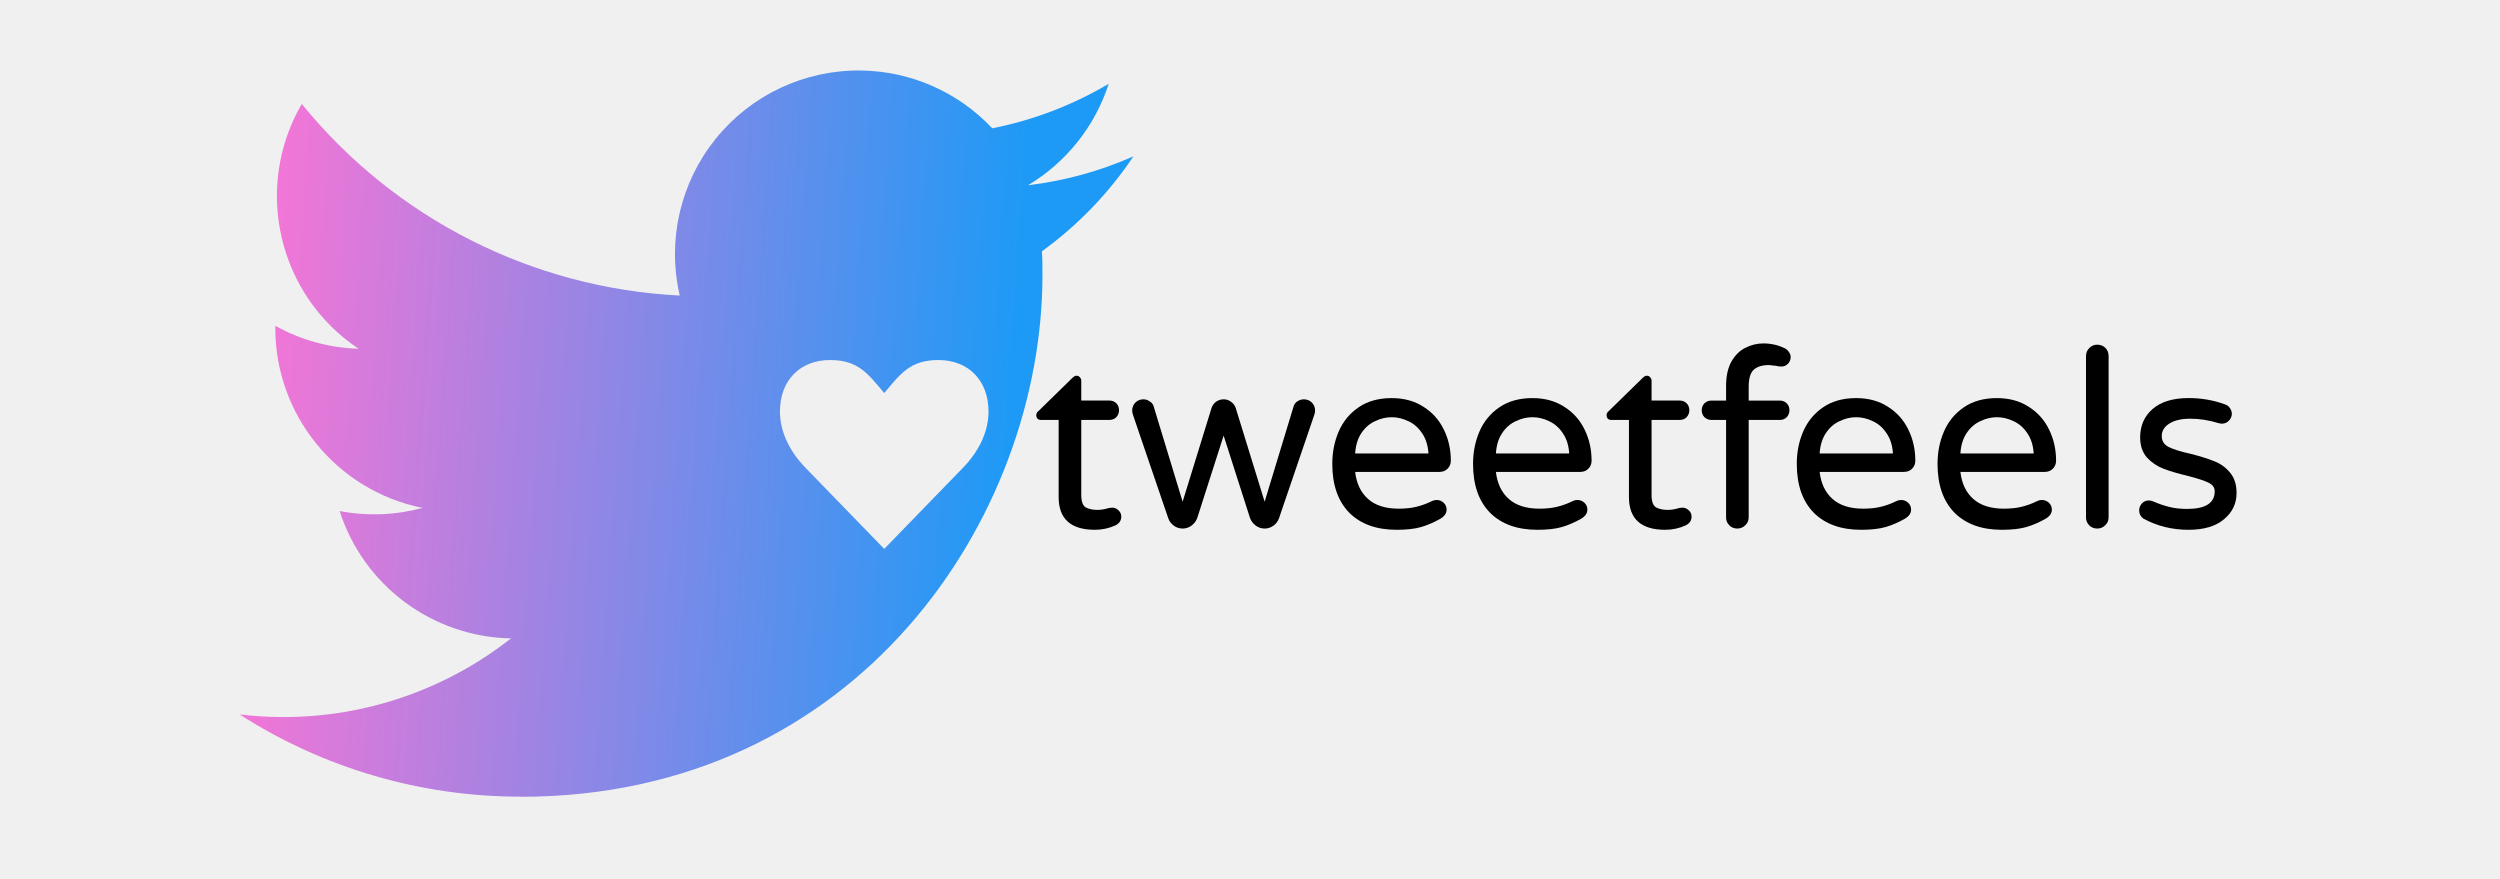
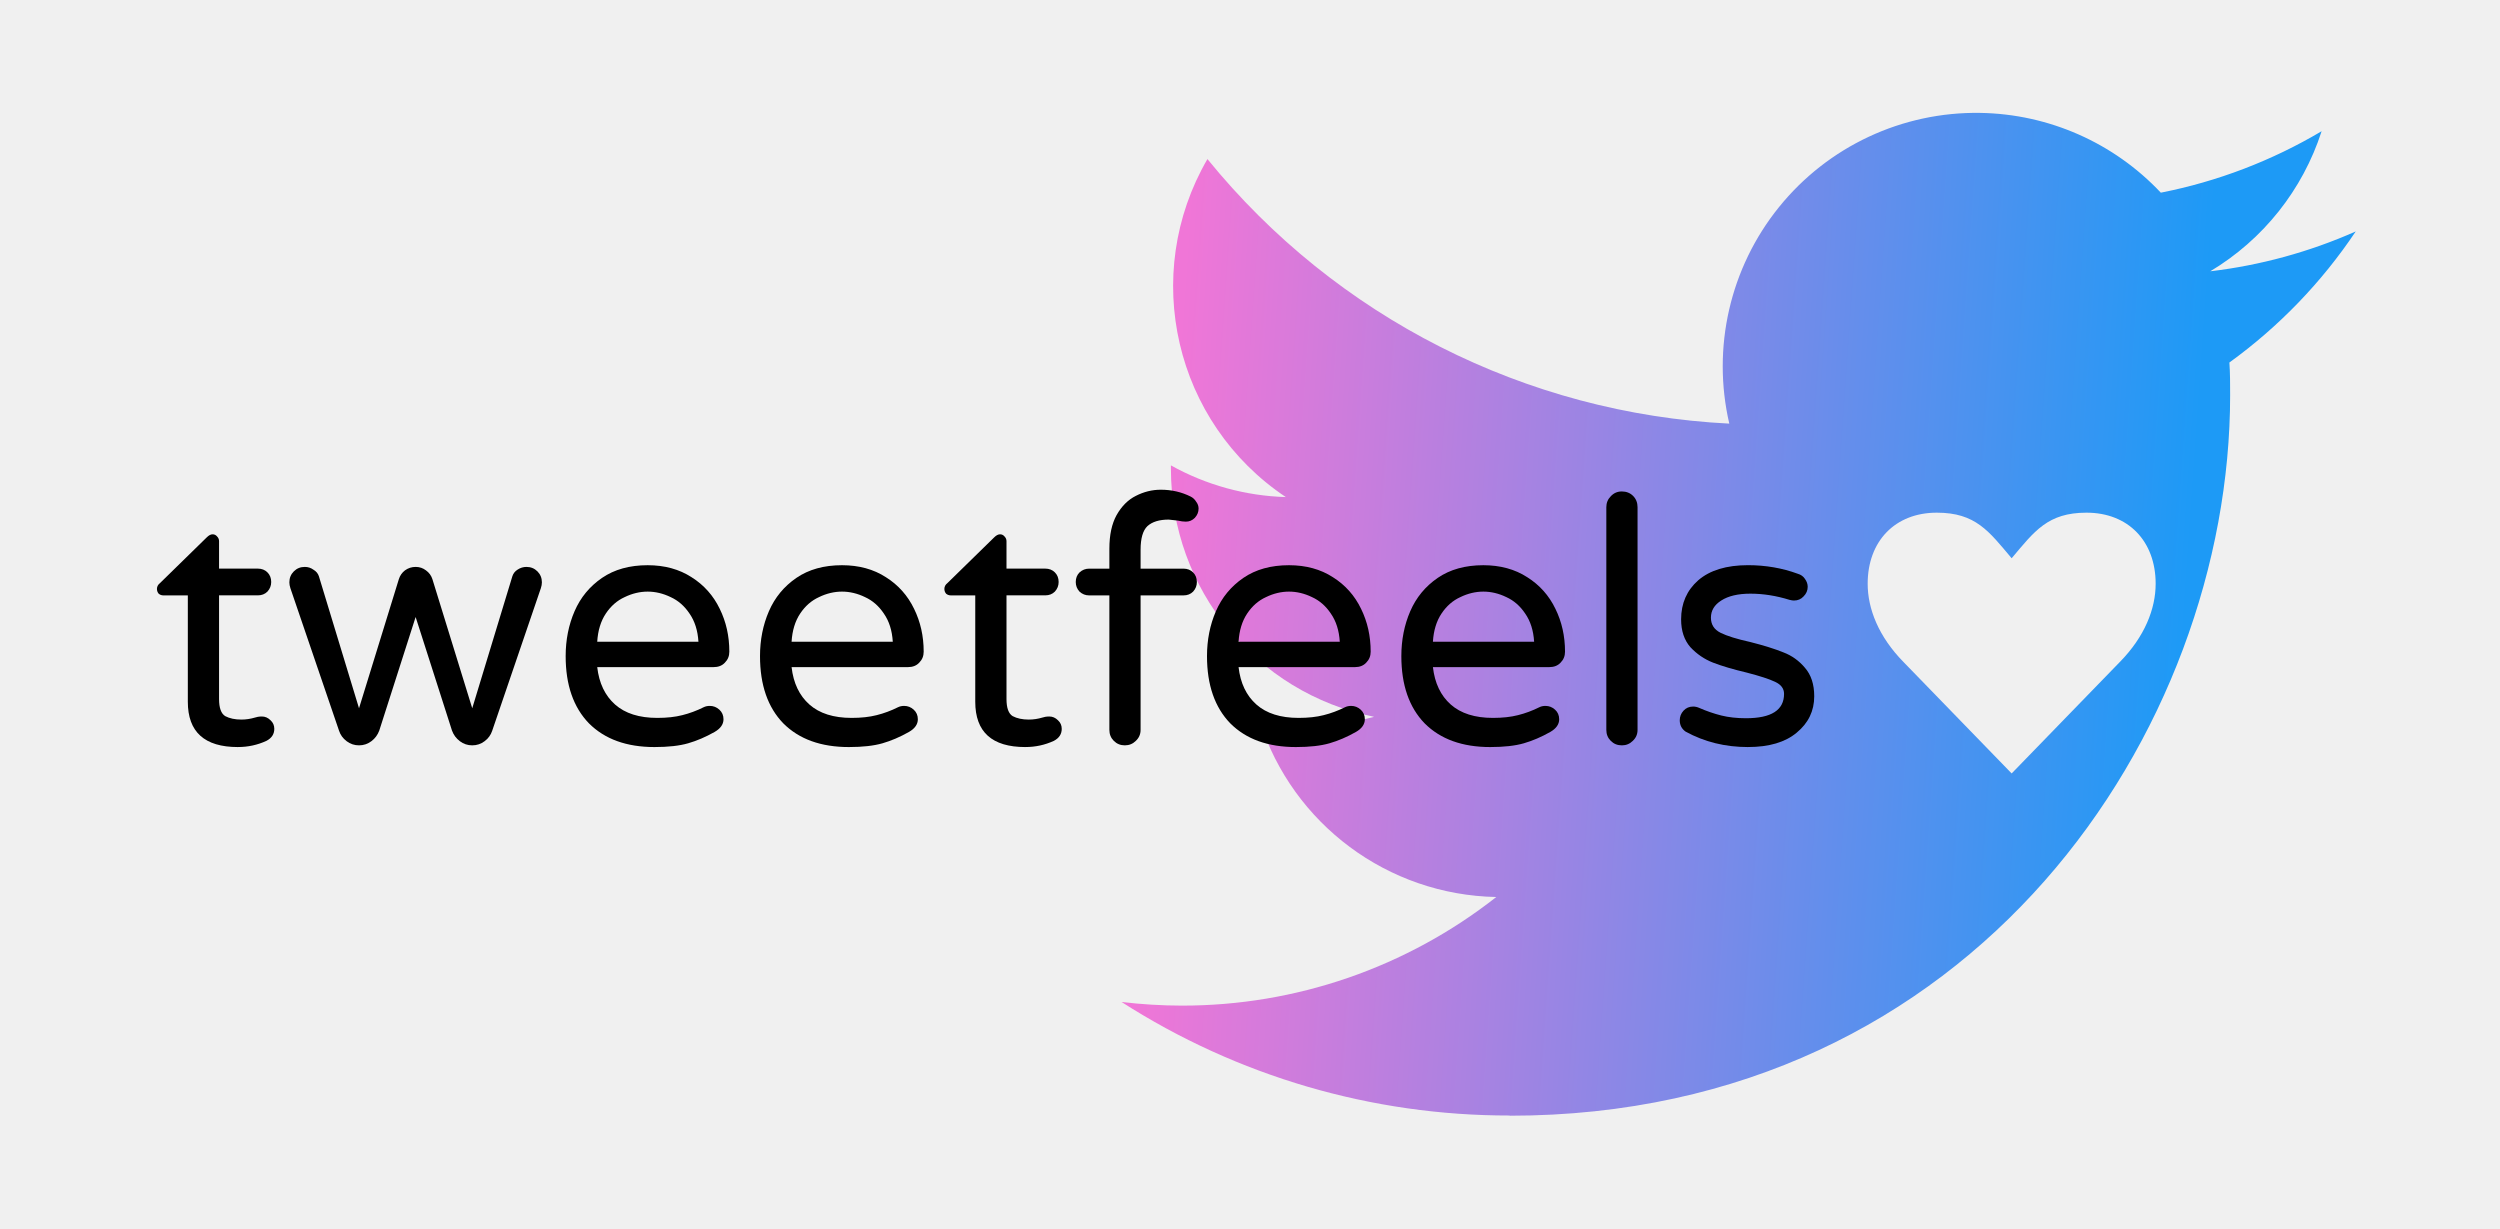
- <svg xmlns="http://www.w3.org/2000/svg" xmlns:xlink="http://www.w3.org/1999/xlink" width="185mm" height="65mm" viewBox="0 0 185 65" version="1.1" id="svg8">
+ <svg xmlns="http://www.w3.org/2000/svg" xmlns:xlink="http://www.w3.org/1999/xlink" width="133.986mm" height="65.833mm" viewBox="0 0 133.986 65.833" version="1.1" id="svg8">
  <defs id="defs2">
    <linearGradient id="linearGradient3793">
      <stop style="stop-color:#1d9af6;stop-opacity:1" offset="0" id="stop3789" />
      <stop style="stop-color:#f076d7;stop-opacity:1" offset="1" id="stop3791" />
    </linearGradient>
    <style id="style3688">.cls-1{fill:none;}.cls-2{fill:#1da1f2;}</style>
    <linearGradient xlink:href="#linearGradient3793" id="linearGradient3795" x1="291.647" y1="184.286" x2="85" y2="169.86" gradientUnits="userSpaceOnUse" gradientTransform="translate(-8.000001,-78.74013)" />
  </defs>
-   <g id="layer1" transform="translate(-4.382293,-113.8222)">
+   <g id="layer1" transform="translate(-58.84876,-112.9888)">
    <text xml:space="preserve" style="font-style:normal;font-variant:normal;font-weight:normal;font-stretch:normal;font-size:10.583px;line-height:125%;font-family:sans-serif;-inkscape-font-specification:sans-serif;letter-spacing:0px;word-spacing:0px;fill:#000000;fill-opacity:1;stroke:none;stroke-width:0.265px;stroke-linecap:butt;stroke-linejoin:miter;stroke-opacity:1" x="27.214" y="33.551" id="text3686">
-       <tspan id="tspan3684" x="27.214" y="43.206" style="font-style:normal;font-variant:normal;font-weight:normal;font-stretch:normal;font-family:sans-serif;-inkscape-font-specification:sans-serif;stroke-width:0.265px" />
+       <tspan id="tspan3684" x="27.214" y="33.551" style="font-style:normal;font-variant:normal;font-weight:normal;font-stretch:normal;font-family:sans-serif;-inkscape-font-specification:sans-serif;stroke-width:0.265px" />
    </text>
-     <g id="g3706" transform="matrix(0.2645833,0,0,0.2645833,2.265626,92.98886)">
+     <g id="g3706" transform="matrix(0.2645833,0,0,0.2645833,99.11309,92.98886)">
      <rect id="rect3694" height="400" width="400" class="cls-1" x="0" y="0" style="fill:none" />
-       <path style="fill:url(#linearGradient3795);fill-opacity:1" d="M 240.945 19.719 A 51.34 51.34 0 0 0 190.109 82.66 A 145.62 145.62 0 0 1 84.4 29.07 A 51.33 51.33 0 0 0 100.279 97.539 A 50.91 50.91 0 0 1 77 91.119 L 77 91.77 A 51.31 51.31 0 0 0 118.15 142.051 A 51.21 51.21 0 0 1 94.99 142.93 A 51.35 51.35 0 0 0 142.91 178.551 A 102.92 102.92 0 0 1 79.211 200.551 A 104.41 104.41 0 0 1 67 199.811 A 145.21 145.21 0 0 0 145.619 222.811 L 145.619 222.85 C 239.959 222.85 291.561 144.69 291.561 76.91 C 291.561 74.69 291.56 72.479 291.41 70.279 A 104.36 104.36 0 0 0 317 43.73 A 102.38 102.38 0 0 1 287.539 51.801 A 51.47 51.47 0 0 0 310.09 23.43 A 102.79 102.79 0 0 1 277.52 35.879 A 51.34 51.34 0 0 0 240.945 19.719 z M 232.146 100.697 C 240.014 100.697 242.699 104.471 247.305 109.932 C 251.91 104.471 254.597 100.697 262.465 100.697 C 270.908 100.697 276.473 106.455 276.473 115.094 C 276.473 120.158 274.267 125.817 269.182 130.98 L 247.305 153.52 L 225.43 130.98 C 220.345 125.817 218.139 120.158 218.139 115.094 C 218.139 106.455 223.703 100.697 232.146 100.697 z " transform="translate(8.000001,78.74013)" id="path3696" />
+       <path style="fill:url(#linearGradient3795);fill-opacity:1" d="M 240.945,19.719 A 51.34,51.34 0 0 0 190.109,82.66 145.62,145.62 0 0 1 84.4,29.07 51.33,51.33 0 0 0 100.279,97.539 50.91,50.91 0 0 1 77,91.119 l 0,0.65 a 51.31,51.31 0 0 0 41.15,50.281 51.21,51.21 0 0 1 -23.16,0.879 51.35,51.35 0 0 0 47.92,35.621 102.92,102.92 0 0 1 -63.699,22 A 104.41,104.41 0 0 1 67,199.811 a 145.21,145.21 0 0 0 78.619,23 l 0,0.039 c 94.34,0 145.941,-78.159 145.941,-145.939 0,-2.22 -3.9e-4,-4.431 -0.15,-6.631 A 104.36,104.36 0 0 0 317,43.73 102.38,102.38 0 0 1 287.539,51.801 51.47,51.47 0 0 0 310.09,23.43 102.79,102.79 0 0 1 277.52,35.879 51.34,51.34 0 0 0 240.945,19.719 Z m -8.799,80.979 c 7.868,0 10.553,3.773 15.158,9.234 4.605,-5.461 7.293,-9.234 15.16,-9.234 8.443,0 14.008,5.758 14.008,14.396 0,5.064 -2.206,10.723 -7.291,15.887 l -21.877,22.539 -21.875,-22.539 c -5.085,-5.163 -7.291,-10.823 -7.291,-15.887 0,-8.639 5.565,-14.396 14.008,-14.396 z" transform="translate(8.000001,78.74013)" id="path3696" />
    </g>
-     <flowRoot xml:space="preserve" id="flowRoot4602" style="font-style:normal;font-variant:normal;font-weight:normal;font-stretch:normal;font-size:40px;line-height:125%;font-family:sans-serif;-inkscape-font-specification:sans-serif;letter-spacing:0px;word-spacing:0px;fill:#000000;fill-opacity:1;stroke:none;stroke-width:1px;stroke-linecap:butt;stroke-linejoin:miter;stroke-opacity:1" transform="scale(0.2645833)">
+     <flowRoot xml:space="preserve" id="flowRoot4602" style="font-style:normal;font-variant:normal;font-weight:normal;font-stretch:normal;font-size:40px;line-height:125%;font-family:sans-serif;-inkscape-font-specification:sans-serif;letter-spacing:0px;word-spacing:0px;fill:#000000;fill-opacity:1;stroke:none;stroke-width:1px;stroke-linecap:butt;stroke-linejoin:miter;stroke-opacity:1" transform="scale(0.2645833,0.2645833)">
      <flowRegion id="flowRegion4604" style="font-style:normal;font-variant:normal;font-weight:normal;font-stretch:normal;font-family:sans-serif;-inkscape-font-specification:sans-serif">
        <rect id="rect4606" width="279.145" height="150.22" x="370.658" y="496.315" style="font-style:normal;font-variant:normal;font-weight:normal;font-stretch:normal;font-family:sans-serif;-inkscape-font-specification:sans-serif" />
      </flowRegion>
      <flowPara id="flowPara4608" />
    </flowRoot>
    <g aria-label="j" transform="scale(0.9829964,1.017298)" style="font-style:normal;font-variant:normal;font-weight:normal;font-stretch:normal;font-size:25.825px;line-height:125%;font-family:'Modern Pictograms';-inkscape-font-specification:'Modern Pictograms';letter-spacing:0px;word-spacing:0px;fill:#ffffff;fill-opacity:1;stroke:none;stroke-width:0.646px;stroke-linecap:butt;stroke-linejoin:miter;stroke-opacity:1" id="text4616" />
  </g>
-   <g id="layer2" style="display:inline" transform="translate(-4.382293,-113.8222)">
-     <g aria-label="tweetfeels" style="font-style:normal;font-variant:normal;font-weight:normal;font-stretch:normal;font-size:9.195px;line-height:125%;font-family:'Modern Pictograms';-inkscape-font-specification:'Modern Pictograms';letter-spacing:0px;word-spacing:0px;fill:#000000;fill-opacity:1;stroke:none;stroke-width:0.23px;stroke-linecap:butt;stroke-linejoin:miter;stroke-opacity:1" id="text4624">
-       <path d="m 85.407,153.027 q -2.685,0 -2.685,-2.427 v -5.701 h -1.306 q -0.147,0 -0.257,-0.092 -0.092,-0.11 -0.092,-0.257 0,-0.184 0.166,-0.313 l 2.501,-2.446 q 0.166,-0.166 0.313,-0.166 0.147,0 0.239,0.11 0.11,0.11 0.11,0.257 v 1.471 h 2.078 q 0.313,0 0.515,0.202 0.202,0.202 0.202,0.515 0,0.294 -0.202,0.515 -0.202,0.202 -0.515,0.202 h -2.078 v 5.554 q 0,0.717 0.331,0.919 0.349,0.184 0.864,0.184 0.368,0 0.736,-0.11 0.074,-0.018 0.147,-0.037 0.092,-0.018 0.221,-0.018 0.257,0 0.46,0.202 0.202,0.184 0.202,0.46 0,0.423 -0.423,0.644 -0.717,0.331 -1.526,0.331 z" style="font-style:normal;font-variant:normal;font-weight:normal;font-stretch:normal;font-size:18.39px;font-family:'Varela Round';-inkscape-font-specification:'Varela Round';stroke-width:0.23px" id="path4785" />
+   <g id="layer2" style="display:inline" transform="translate(-58.84876,-112.9888)">
+     <g aria-label="tweetfeels" style="font-style:normal;font-variant:normal;font-weight:normal;font-stretch:normal;font-size:9.195px;line-height:125%;font-family:'Modern Pictograms';-inkscape-font-specification:'Modern Pictograms';letter-spacing:0px;word-spacing:0px;fill:#000000;fill-opacity:1;stroke:none;stroke-width:0.23px;stroke-linecap:butt;stroke-linejoin:miter;stroke-opacity:1" id="text4624" transform="translate(-13.80695,0)">
+       <path d="m 85.407,153.027 q -2.685,0 -2.685,-2.427 l 0,-5.701 -1.306,0 q -0.147,0 -0.257,-0.092 -0.092,-0.11 -0.092,-0.257 0,-0.184 0.166,-0.313 l 2.501,-2.446 q 0.166,-0.166 0.313,-0.166 0.147,0 0.239,0.11 0.11,0.11 0.11,0.257 l 0,1.471 2.078,0 q 0.313,0 0.515,0.202 0.202,0.202 0.202,0.515 0,0.294 -0.202,0.515 -0.202,0.202 -0.515,0.202 l -2.078,0 0,5.554 q 0,0.717 0.331,0.919 0.349,0.184 0.864,0.184 0.368,0 0.736,-0.11 0.074,-0.018 0.147,-0.037 0.092,-0.018 0.221,-0.018 0.257,0 0.46,0.202 0.202,0.184 0.202,0.46 0,0.423 -0.423,0.644 -0.717,0.331 -1.526,0.331 z" style="font-style:normal;font-variant:normal;font-weight:normal;font-stretch:normal;font-size:18.39px;font-family:'Varela Round';-inkscape-font-specification:'Varela Round';stroke-width:0.23px" id="path4785" />
      <path d="m 91.897,152.935 q -0.368,0 -0.662,-0.221 -0.294,-0.221 -0.405,-0.552 l -2.611,-7.65 q -0.055,-0.166 -0.055,-0.313 0,-0.349 0.239,-0.588 0.239,-0.239 0.588,-0.239 0.257,0 0.46,0.147 0.221,0.129 0.294,0.349 l 2.152,7.08 2.133,-6.914 q 0.092,-0.294 0.331,-0.478 0.257,-0.184 0.57,-0.184 0.313,0 0.552,0.184 0.257,0.184 0.349,0.478 l 2.133,6.914 2.152,-7.08 q 0.074,-0.221 0.276,-0.349 0.221,-0.147 0.478,-0.147 0.349,0 0.588,0.239 0.239,0.239 0.239,0.588 0,0.147 -0.055,0.313 l -2.611,7.65 q -0.11,0.331 -0.405,0.552 -0.294,0.221 -0.662,0.221 -0.368,0 -0.662,-0.221 -0.294,-0.221 -0.423,-0.57 l -1.949,-6.087 -1.949,6.087 q -0.129,0.349 -0.423,0.57 -0.294,0.221 -0.662,0.221 z" style="font-style:normal;font-variant:normal;font-weight:normal;font-stretch:normal;font-size:18.39px;font-family:'Varela Round';-inkscape-font-specification:'Varela Round';stroke-width:0.23px" id="path4787" />
-       <path d="m 107.734,153.027 q -2.244,0 -3.512,-1.269 -1.25,-1.287 -1.25,-3.604 0,-1.306 0.478,-2.409 0.478,-1.103 1.471,-1.784 0.993,-0.68 2.446,-0.68 1.361,0 2.354,0.644 0.993,0.625 1.508,1.692 0.515,1.048 0.515,2.299 0,0.349 -0.239,0.588 -0.221,0.239 -0.607,0.239 h -6.234 q 0.147,1.287 0.956,2.004 0.809,0.717 2.262,0.717 0.772,0 1.342,-0.147 0.588,-0.147 1.14,-0.423 0.147,-0.073 0.331,-0.073 0.294,0 0.515,0.202 0.221,0.202 0.221,0.515 0,0.405 -0.478,0.68 -0.717,0.405 -1.416,0.607 -0.699,0.202 -1.802,0.202 z m 2.354,-5.646 q -0.055,-0.901 -0.478,-1.508 -0.405,-0.607 -1.011,-0.883 -0.607,-0.294 -1.232,-0.294 -0.625,0 -1.232,0.294 -0.607,0.276 -1.011,0.883 -0.405,0.607 -0.46,1.508 z" style="font-style:normal;font-variant:normal;font-weight:normal;font-stretch:normal;font-size:18.39px;font-family:'Varela Round';-inkscape-font-specification:'Varela Round';stroke-width:0.23px" id="path4789" />
-       <path d="m 118.15,153.027 q -2.244,0 -3.512,-1.269 -1.25,-1.287 -1.25,-3.604 0,-1.306 0.478,-2.409 0.478,-1.103 1.471,-1.784 0.993,-0.68 2.446,-0.68 1.361,0 2.354,0.644 0.993,0.625 1.508,1.692 0.515,1.048 0.515,2.299 0,0.349 -0.239,0.588 -0.221,0.239 -0.607,0.239 h -6.234 q 0.147,1.287 0.956,2.004 0.809,0.717 2.262,0.717 0.772,0 1.342,-0.147 0.588,-0.147 1.14,-0.423 0.147,-0.073 0.331,-0.073 0.294,0 0.515,0.202 0.221,0.202 0.221,0.515 0,0.405 -0.478,0.68 -0.717,0.405 -1.416,0.607 -0.699,0.202 -1.802,0.202 z m 2.354,-5.646 q -0.055,-0.901 -0.478,-1.508 -0.405,-0.607 -1.011,-0.883 -0.607,-0.294 -1.232,-0.294 -0.625,0 -1.232,0.294 -0.607,0.276 -1.011,0.883 -0.405,0.607 -0.46,1.508 z" style="font-style:normal;font-variant:normal;font-weight:normal;font-stretch:normal;font-size:18.39px;font-family:'Varela Round';-inkscape-font-specification:'Varela Round';stroke-width:0.23px" id="path4791" />
-       <path d="m 127.609,153.027 q -2.685,0 -2.685,-2.427 v -5.701 h -1.306 q -0.147,0 -0.257,-0.092 -0.092,-0.11 -0.092,-0.257 0,-0.184 0.166,-0.313 l 2.501,-2.446 q 0.166,-0.166 0.313,-0.166 0.147,0 0.239,0.11 0.11,0.11 0.11,0.257 v 1.471 h 2.078 q 0.313,0 0.515,0.202 0.202,0.202 0.202,0.515 0,0.294 -0.202,0.515 -0.202,0.202 -0.515,0.202 h -2.078 v 5.554 q 0,0.717 0.331,0.919 0.349,0.184 0.864,0.184 0.368,0 0.736,-0.11 0.074,-0.018 0.147,-0.037 0.092,-0.018 0.221,-0.018 0.257,0 0.46,0.202 0.202,0.184 0.202,0.46 0,0.423 -0.423,0.644 -0.717,0.331 -1.526,0.331 z" style="font-style:normal;font-variant:normal;font-weight:normal;font-stretch:normal;font-size:18.39px;font-family:'Varela Round';-inkscape-font-specification:'Varela Round';stroke-width:0.23px" id="path4793" />
-       <path d="m 132.939,152.935 q -0.349,0 -0.588,-0.239 -0.239,-0.239 -0.239,-0.588 v -7.209 h -1.085 q -0.294,0 -0.515,-0.202 -0.202,-0.221 -0.202,-0.515 0,-0.313 0.202,-0.515 0.221,-0.202 0.515,-0.202 h 1.085 v -1.067 q 0,-1.103 0.386,-1.802 0.405,-0.717 1.03,-1.03 0.644,-0.331 1.342,-0.331 0.864,0 1.6,0.368 0.184,0.092 0.294,0.276 0.129,0.166 0.129,0.368 0,0.276 -0.202,0.497 -0.202,0.202 -0.478,0.202 -0.202,0 -0.423,-0.055 -0.441,-0.055 -0.497,-0.055 -0.754,0 -1.14,0.349 -0.368,0.349 -0.368,1.269 v 1.011 h 2.299 q 0.313,0 0.515,0.202 0.202,0.202 0.202,0.515 0,0.294 -0.202,0.515 -0.202,0.202 -0.515,0.202 h -2.299 v 7.209 q 0,0.349 -0.257,0.588 -0.239,0.239 -0.588,0.239 z" style="font-style:normal;font-variant:normal;font-weight:normal;font-stretch:normal;font-size:18.39px;font-family:'Varela Round';-inkscape-font-specification:'Varela Round';stroke-width:0.23px" id="path4795" />
-       <path d="m 142.106,153.027 q -2.244,0 -3.512,-1.269 -1.25,-1.287 -1.25,-3.604 0,-1.306 0.478,-2.409 0.478,-1.103 1.471,-1.784 0.993,-0.68 2.446,-0.68 1.361,0 2.354,0.644 0.993,0.625 1.508,1.692 0.515,1.048 0.515,2.299 0,0.349 -0.239,0.588 -0.221,0.239 -0.607,0.239 h -6.234 q 0.147,1.287 0.956,2.004 0.809,0.717 2.262,0.717 0.772,0 1.342,-0.147 0.588,-0.147 1.14,-0.423 0.147,-0.073 0.331,-0.073 0.294,0 0.515,0.202 0.221,0.202 0.221,0.515 0,0.405 -0.478,0.68 -0.717,0.405 -1.416,0.607 -0.699,0.202 -1.802,0.202 z m 2.354,-5.646 q -0.055,-0.901 -0.478,-1.508 -0.405,-0.607 -1.011,-0.883 -0.607,-0.294 -1.232,-0.294 -0.625,0 -1.232,0.294 -0.607,0.276 -1.011,0.883 -0.405,0.607 -0.46,1.508 z" style="font-style:normal;font-variant:normal;font-weight:normal;font-stretch:normal;font-size:18.39px;font-family:'Varela Round';-inkscape-font-specification:'Varela Round';stroke-width:0.23px" id="path4797" />
-       <path d="m 152.522,153.027 q -2.244,0 -3.512,-1.269 -1.25,-1.287 -1.25,-3.604 0,-1.306 0.478,-2.409 0.478,-1.103 1.471,-1.784 0.993,-0.68 2.446,-0.68 1.361,0 2.354,0.644 0.993,0.625 1.508,1.692 0.515,1.048 0.515,2.299 0,0.349 -0.239,0.588 -0.221,0.239 -0.607,0.239 h -6.234 q 0.147,1.287 0.956,2.004 0.809,0.717 2.262,0.717 0.772,0 1.342,-0.147 0.588,-0.147 1.14,-0.423 0.147,-0.073 0.331,-0.073 0.294,0 0.515,0.202 0.221,0.202 0.221,0.515 0,0.405 -0.478,0.68 -0.717,0.405 -1.416,0.607 -0.699,0.202 -1.802,0.202 z m 2.354,-5.646 q -0.055,-0.901 -0.478,-1.508 -0.405,-0.607 -1.011,-0.883 -0.607,-0.294 -1.232,-0.294 -0.625,0 -1.232,0.294 -0.607,0.276 -1.011,0.883 -0.405,0.607 -0.46,1.508 z" style="font-style:normal;font-variant:normal;font-weight:normal;font-stretch:normal;font-size:18.39px;font-family:'Varela Round';-inkscape-font-specification:'Varela Round';stroke-width:0.23px" id="path4799" />
-       <path d="m 159.573,152.935 q -0.349,0 -0.588,-0.239 -0.239,-0.239 -0.239,-0.588 v -11.935 q 0,-0.349 0.239,-0.588 0.239,-0.257 0.588,-0.257 0.368,0 0.607,0.239 0.239,0.239 0.239,0.607 v 11.935 q 0,0.349 -0.257,0.588 -0.239,0.239 -0.588,0.239 z" style="font-style:normal;font-variant:normal;font-weight:normal;font-stretch:normal;font-size:18.39px;font-family:'Varela Round';-inkscape-font-specification:'Varela Round';stroke-width:0.23px" id="path4801" />
+       <path d="m 107.734,153.027 q -2.244,0 -3.512,-1.269 -1.25,-1.287 -1.25,-3.604 0,-1.306 0.478,-2.409 0.478,-1.103 1.471,-1.784 0.993,-0.68 2.446,-0.68 1.361,0 2.354,0.644 0.993,0.625 1.508,1.692 0.515,1.048 0.515,2.299 0,0.349 -0.239,0.588 -0.221,0.239 -0.607,0.239 l -6.234,0 q 0.147,1.287 0.956,2.004 0.809,0.717 2.262,0.717 0.772,0 1.342,-0.147 0.588,-0.147 1.14,-0.423 0.147,-0.073 0.331,-0.073 0.294,0 0.515,0.202 0.221,0.202 0.221,0.515 0,0.405 -0.478,0.68 -0.717,0.405 -1.416,0.607 -0.699,0.202 -1.802,0.202 z m 2.354,-5.646 q -0.055,-0.901 -0.478,-1.508 -0.405,-0.607 -1.011,-0.883 -0.607,-0.294 -1.232,-0.294 -0.625,0 -1.232,0.294 -0.607,0.276 -1.011,0.883 -0.405,0.607 -0.46,1.508 z" style="font-style:normal;font-variant:normal;font-weight:normal;font-stretch:normal;font-size:18.39px;font-family:'Varela Round';-inkscape-font-specification:'Varela Round';stroke-width:0.23px" id="path4789" />
+       <path d="m 118.15,153.027 q -2.244,0 -3.512,-1.269 -1.25,-1.287 -1.25,-3.604 0,-1.306 0.478,-2.409 0.478,-1.103 1.471,-1.784 0.993,-0.68 2.446,-0.68 1.361,0 2.354,0.644 0.993,0.625 1.508,1.692 0.515,1.048 0.515,2.299 0,0.349 -0.239,0.588 -0.221,0.239 -0.607,0.239 l -6.234,0 q 0.147,1.287 0.956,2.004 0.809,0.717 2.262,0.717 0.772,0 1.342,-0.147 0.588,-0.147 1.14,-0.423 0.147,-0.073 0.331,-0.073 0.294,0 0.515,0.202 0.221,0.202 0.221,0.515 0,0.405 -0.478,0.68 -0.717,0.405 -1.416,0.607 -0.699,0.202 -1.802,0.202 z m 2.354,-5.646 q -0.055,-0.901 -0.478,-1.508 -0.405,-0.607 -1.011,-0.883 -0.607,-0.294 -1.232,-0.294 -0.625,0 -1.232,0.294 -0.607,0.276 -1.011,0.883 -0.405,0.607 -0.46,1.508 z" style="font-style:normal;font-variant:normal;font-weight:normal;font-stretch:normal;font-size:18.39px;font-family:'Varela Round';-inkscape-font-specification:'Varela Round';stroke-width:0.23px" id="path4791" />
+       <path d="m 127.609,153.027 q -2.685,0 -2.685,-2.427 l 0,-5.701 -1.306,0 q -0.147,0 -0.257,-0.092 -0.092,-0.11 -0.092,-0.257 0,-0.184 0.166,-0.313 l 2.501,-2.446 q 0.166,-0.166 0.313,-0.166 0.147,0 0.239,0.11 0.11,0.11 0.11,0.257 l 0,1.471 2.078,0 q 0.313,0 0.515,0.202 0.202,0.202 0.202,0.515 0,0.294 -0.202,0.515 -0.202,0.202 -0.515,0.202 l -2.078,0 0,5.554 q 0,0.717 0.331,0.919 0.349,0.184 0.864,0.184 0.368,0 0.736,-0.11 0.074,-0.018 0.147,-0.037 0.092,-0.018 0.221,-0.018 0.257,0 0.46,0.202 0.202,0.184 0.202,0.46 0,0.423 -0.423,0.644 -0.717,0.331 -1.526,0.331 z" style="font-style:normal;font-variant:normal;font-weight:normal;font-stretch:normal;font-size:18.39px;font-family:'Varela Round';-inkscape-font-specification:'Varela Round';stroke-width:0.23px" id="path4793" />
+       <path d="m 132.939,152.935 q -0.349,0 -0.588,-0.239 -0.239,-0.239 -0.239,-0.588 l 0,-7.209 -1.085,0 q -0.294,0 -0.515,-0.202 -0.202,-0.221 -0.202,-0.515 0,-0.313 0.202,-0.515 0.221,-0.202 0.515,-0.202 l 1.085,0 0,-1.067 q 0,-1.103 0.386,-1.802 0.405,-0.717 1.03,-1.03 0.644,-0.331 1.342,-0.331 0.864,0 1.6,0.368 0.184,0.092 0.294,0.276 0.129,0.166 0.129,0.368 0,0.276 -0.202,0.497 -0.202,0.202 -0.478,0.202 -0.202,0 -0.423,-0.055 -0.441,-0.055 -0.497,-0.055 -0.754,0 -1.14,0.349 -0.368,0.349 -0.368,1.269 l 0,1.011 2.299,0 q 0.313,0 0.515,0.202 0.202,0.202 0.202,0.515 0,0.294 -0.202,0.515 -0.202,0.202 -0.515,0.202 l -2.299,0 0,7.209 q 0,0.349 -0.257,0.588 -0.239,0.239 -0.588,0.239 z" style="font-style:normal;font-variant:normal;font-weight:normal;font-stretch:normal;font-size:18.39px;font-family:'Varela Round';-inkscape-font-specification:'Varela Round';stroke-width:0.23px" id="path4795" />
+       <path d="m 142.106,153.027 q -2.244,0 -3.512,-1.269 -1.25,-1.287 -1.25,-3.604 0,-1.306 0.478,-2.409 0.478,-1.103 1.471,-1.784 0.993,-0.68 2.446,-0.68 1.361,0 2.354,0.644 0.993,0.625 1.508,1.692 0.515,1.048 0.515,2.299 0,0.349 -0.239,0.588 -0.221,0.239 -0.607,0.239 l -6.234,0 q 0.147,1.287 0.956,2.004 0.809,0.717 2.262,0.717 0.772,0 1.342,-0.147 0.588,-0.147 1.14,-0.423 0.147,-0.073 0.331,-0.073 0.294,0 0.515,0.202 0.221,0.202 0.221,0.515 0,0.405 -0.478,0.68 -0.717,0.405 -1.416,0.607 -0.699,0.202 -1.802,0.202 z m 2.354,-5.646 q -0.055,-0.901 -0.478,-1.508 -0.405,-0.607 -1.011,-0.883 -0.607,-0.294 -1.232,-0.294 -0.625,0 -1.232,0.294 -0.607,0.276 -1.011,0.883 -0.405,0.607 -0.46,1.508 z" style="font-style:normal;font-variant:normal;font-weight:normal;font-stretch:normal;font-size:18.39px;font-family:'Varela Round';-inkscape-font-specification:'Varela Round';stroke-width:0.23px" id="path4797" />
+       <path d="m 152.522,153.027 q -2.244,0 -3.512,-1.269 -1.25,-1.287 -1.25,-3.604 0,-1.306 0.478,-2.409 0.478,-1.103 1.471,-1.784 0.993,-0.68 2.446,-0.68 1.361,0 2.354,0.644 0.993,0.625 1.508,1.692 0.515,1.048 0.515,2.299 0,0.349 -0.239,0.588 -0.221,0.239 -0.607,0.239 l -6.234,0 q 0.147,1.287 0.956,2.004 0.809,0.717 2.262,0.717 0.772,0 1.342,-0.147 0.588,-0.147 1.14,-0.423 0.147,-0.073 0.331,-0.073 0.294,0 0.515,0.202 0.221,0.202 0.221,0.515 0,0.405 -0.478,0.68 -0.717,0.405 -1.416,0.607 -0.699,0.202 -1.802,0.202 z m 2.354,-5.646 q -0.055,-0.901 -0.478,-1.508 -0.405,-0.607 -1.011,-0.883 -0.607,-0.294 -1.232,-0.294 -0.625,0 -1.232,0.294 -0.607,0.276 -1.011,0.883 -0.405,0.607 -0.46,1.508 z" style="font-style:normal;font-variant:normal;font-weight:normal;font-stretch:normal;font-size:18.39px;font-family:'Varela Round';-inkscape-font-specification:'Varela Round';stroke-width:0.23px" id="path4799" />
+       <path d="m 159.573,152.935 q -0.349,0 -0.588,-0.239 -0.239,-0.239 -0.239,-0.588 l 0,-11.935 q 0,-0.349 0.239,-0.588 0.239,-0.257 0.588,-0.257 0.368,0 0.607,0.239 0.239,0.239 0.239,0.607 l 0,11.935 q 0,0.349 -0.257,0.588 -0.239,0.239 -0.588,0.239 z" style="font-style:normal;font-variant:normal;font-weight:normal;font-stretch:normal;font-size:18.39px;font-family:'Varela Round';-inkscape-font-specification:'Varela Round';stroke-width:0.23px" id="path4801" />
      <path d="m 166.341,153.027 q -1.839,0 -3.347,-0.828 -0.313,-0.221 -0.313,-0.607 0,-0.294 0.202,-0.515 0.202,-0.221 0.515,-0.221 0.166,0 0.331,0.074 0.588,0.257 1.177,0.405 0.588,0.147 1.324,0.147 2.041,0 2.041,-1.306 0,-0.423 -0.478,-0.644 -0.46,-0.221 -1.526,-0.497 -1.085,-0.257 -1.802,-0.533 -0.699,-0.276 -1.214,-0.828 -0.497,-0.57 -0.497,-1.49 0,-1.287 0.919,-2.096 0.938,-0.809 2.666,-0.809 1.416,0 2.666,0.46 0.257,0.074 0.386,0.276 0.147,0.202 0.147,0.423 0,0.294 -0.221,0.515 -0.202,0.221 -0.515,0.221 -0.092,0 -0.239,-0.037 -1.067,-0.331 -2.096,-0.331 -0.993,0 -1.563,0.368 -0.552,0.349 -0.552,0.919 0,0.552 0.515,0.809 0.515,0.257 1.6,0.497 1.085,0.276 1.765,0.552 0.68,0.257 1.159,0.828 0.497,0.57 0.497,1.526 0,1.177 -0.938,1.949 -0.919,0.772 -2.611,0.772 z" style="font-style:normal;font-variant:normal;font-weight:normal;font-stretch:normal;font-size:18.39px;font-family:'Varela Round';-inkscape-font-specification:'Varela Round';stroke-width:0.23px" id="path4803" />
    </g>
  </g>
</svg>
